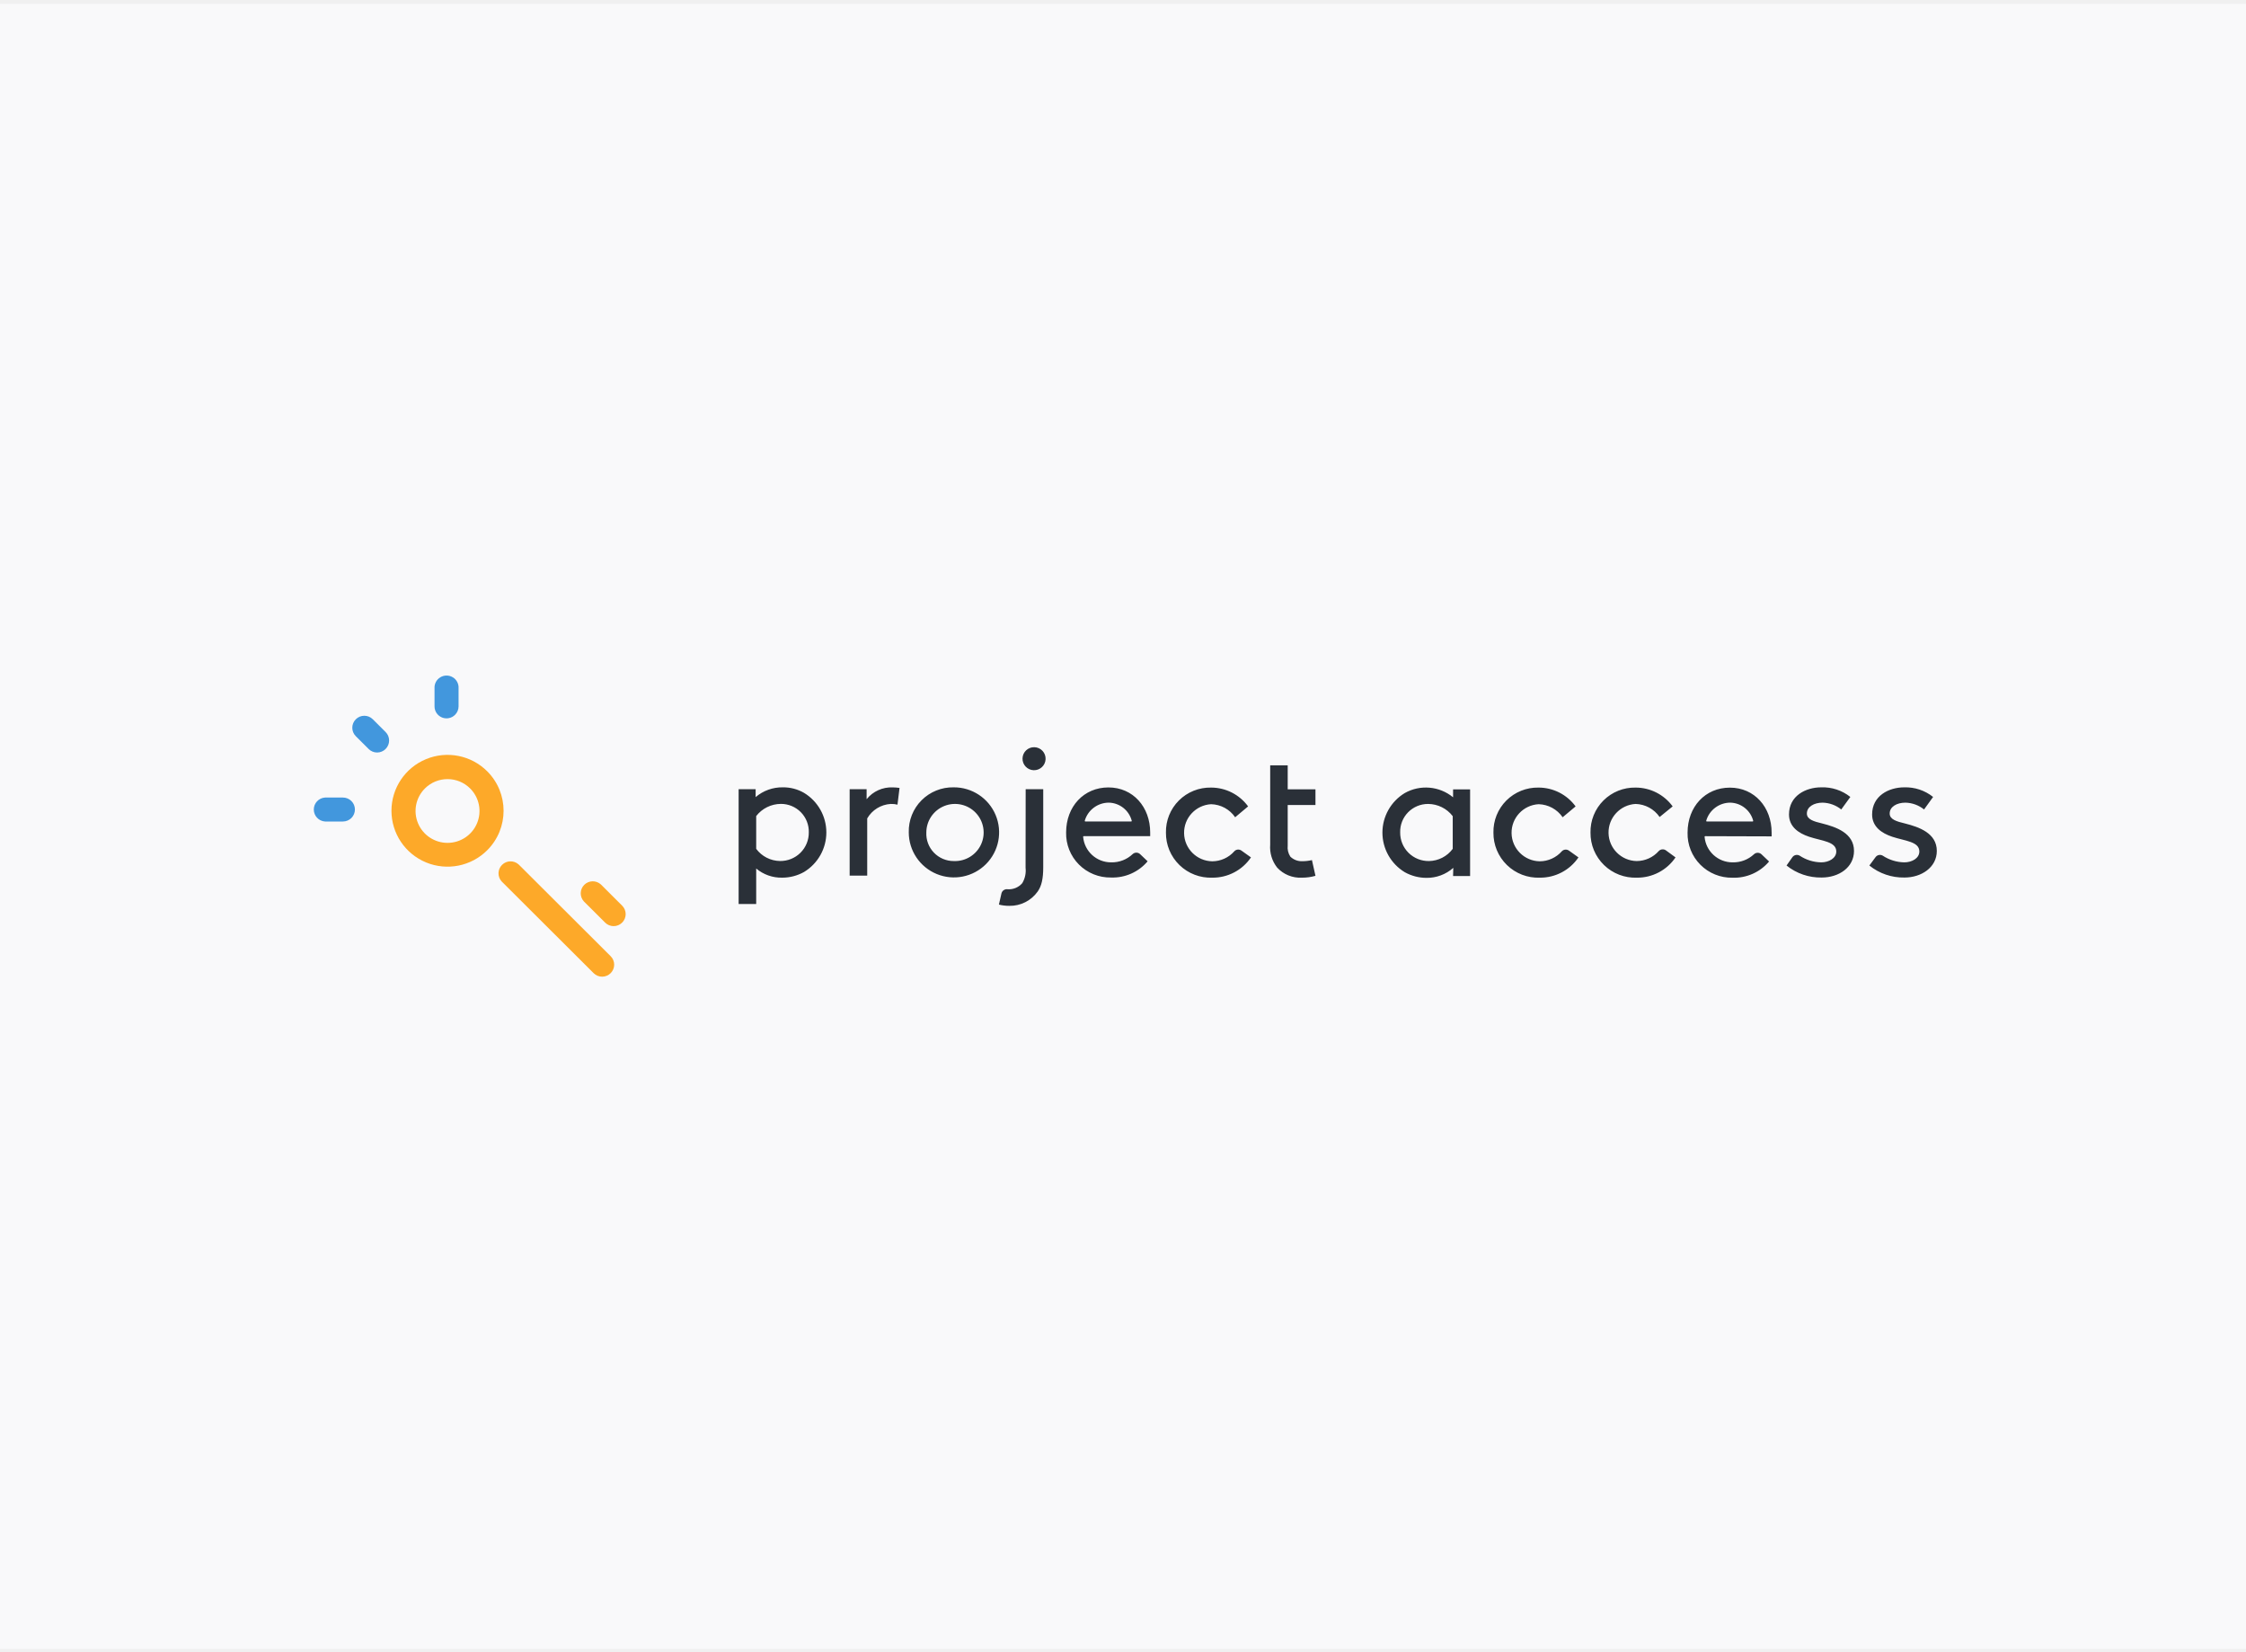
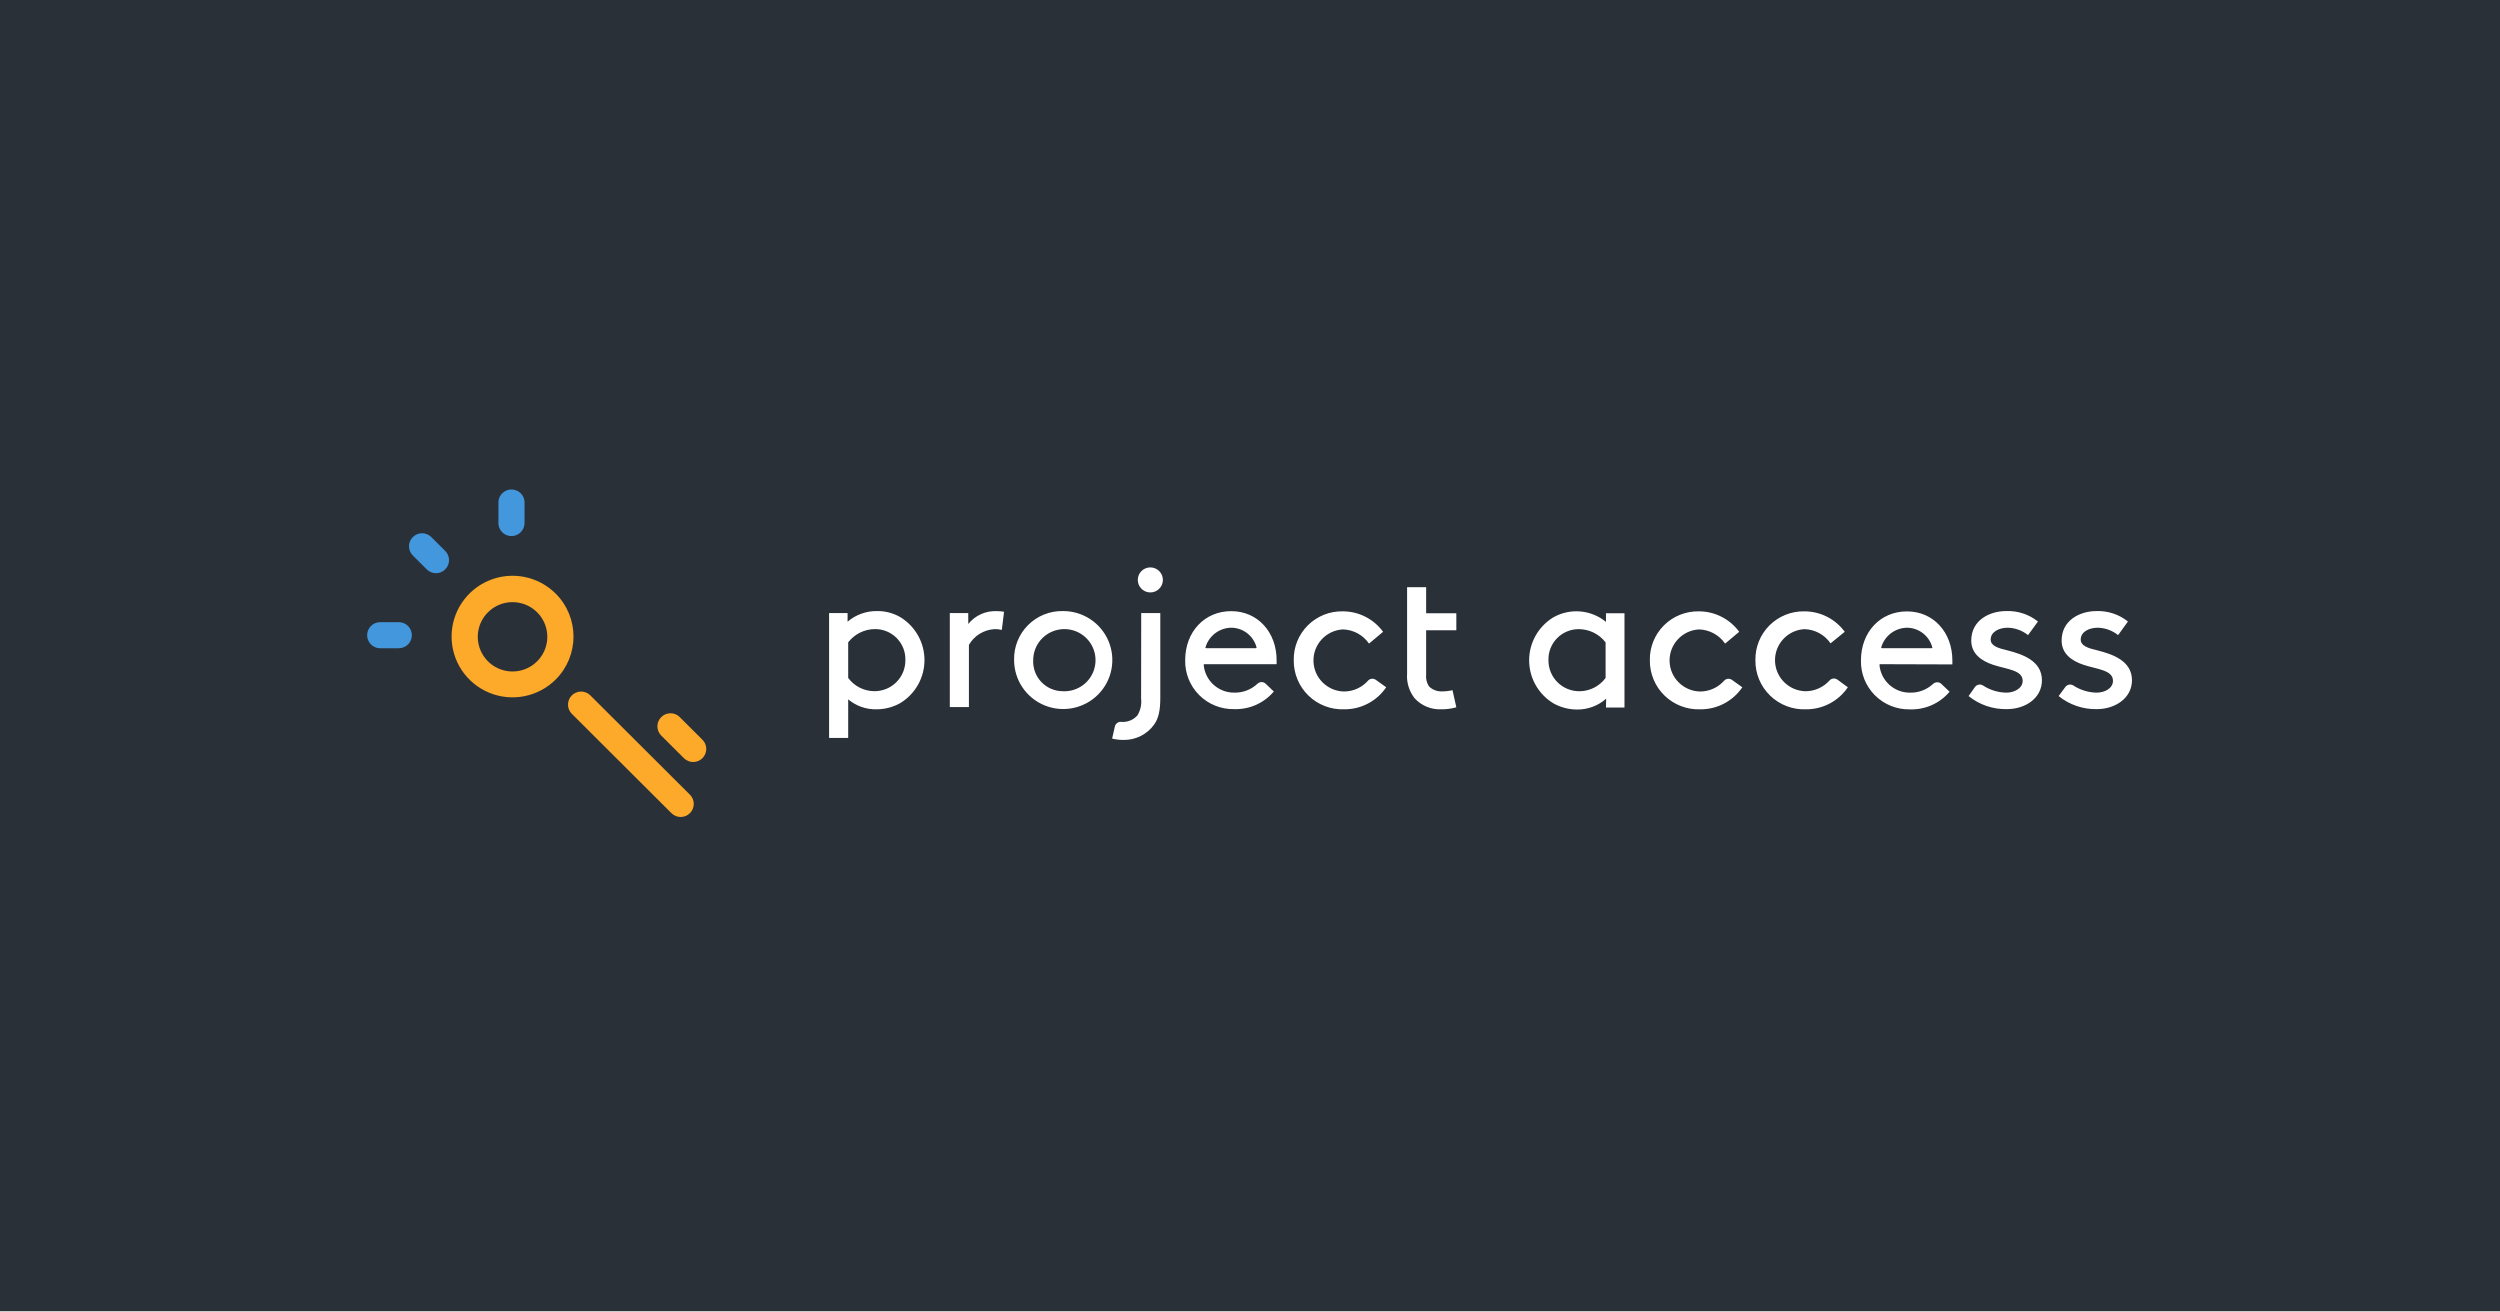
- <svg xmlns="http://www.w3.org/2000/svg" height="395" viewBox="0 0 537 395" width="537">
-   <g fill="none">
-     <path d="m0 .938h537v393.345h-537z" fill="#f9f9fa" />
-     <g transform="translate(74 161)">
-       <path d="m72 71.696c-.538.54-1.27.844-2.034.844s-1.496-.304-2.034-.844l-21.996-21.936c-1.031-1.135-.988-2.877.098-3.959 1.086-1.083 2.832-1.126 3.97-.097l21.996 21.936c.542.537.846 1.267.846 2.028 0 .762-.305 1.492-.846 2.028zm-29.52-29.38c-3.833 3.825-9.599 4.971-14.609 2.903-5.01-2.068-8.277-6.943-8.277-12.351s3.267-10.283 8.277-12.351c5.01-2.068 10.776-.923 14.609 2.903 5.229 5.219 5.229 13.677 0 18.896zm-14.88-14.791c-2.189 2.179-2.846 5.459-1.664 8.309 1.182 2.85 3.97 4.709 7.064 4.709s5.881-1.859 7.064-4.709c1.182-2.85.526-6.13-1.664-8.309-2.984-2.97-7.816-2.97-10.8 0zm47.148 32.084c-.538.54-1.27.844-2.034.844s-1.496-.304-2.034-.844l-5.088-5.074c-1.031-1.135-.988-2.877.098-3.959 1.086-1.083 2.832-1.126 3.97-.097l5.088 5.074c.542.537.846 1.267.846 2.028s-.305 1.492-.846 2.028z" fill="#fda929" />
-       <path d="m18.192 18.094c-.536.539-1.266.843-2.028.843s-1.492-.303-2.028-.843l-3.06-3.052c-1.123-1.117-1.126-2.931-.006-4.051 1.12-1.12 2.939-1.123 4.062-.006l3.06 3.052c.542.537.846 1.267.846 2.028s-.305 1.492-.846 2.028zm-8.172 16.503c-.544.535-1.276.836-2.04.838h-4.26c-1.515-.098-2.694-1.352-2.694-2.866s1.179-2.768 2.694-2.866h4.26c.763-.003 1.495.297 2.036.833.54.537.844 1.266.844 2.027-.002.762-.304 1.492-.84 2.034zm24.78-24.676c-.819.827-2.058 1.077-3.135.633-1.077-.444-1.778-1.493-1.773-2.655v-4.308c-.069-1.068.463-2.086 1.381-2.641.918-.555 2.069-.555 2.987 0 .918.555 1.45 1.573 1.381 2.641v4.296c.003.763-.299 1.495-.84 2.034z" fill="#4297dd" />
-       <path d="m273.468 46.517c-1.762 1.567-4.047 2.42-6.408 2.393-1.825-.002-3.618-.472-5.208-1.364-3.308-2.009-5.326-5.592-5.326-9.454 0-3.862 2.018-7.445 5.326-9.454 3.693-2.086 8.293-1.686 11.568 1.005v-1.891h4.068v20.715h-4.068zm-.132-12.29s0 0 0-.072c-1.405-1.831-3.581-2.909-5.892-2.92-1.801-.007-3.528.715-4.786 2-1.258 1.286-1.938 3.025-1.886 4.821-.02 1.824.701 3.579 1.998 4.866s3.061 1.996 4.89 1.967c2.245-.037 4.344-1.117 5.676-2.92 0 0 0 0 0-.072zm30.06 9.789c-2.068 3.061-5.539 4.882-9.24 4.847-2.923.108-5.762-.982-7.857-3.017-2.095-2.035-3.263-4.837-3.231-7.753-.063-2.875 1.055-5.651 3.094-7.685 2.039-2.034 4.823-3.148 7.706-3.086 3.499.005 6.786 1.677 8.844 4.5l-3.096 2.597c-1.303-1.9-3.441-3.061-5.748-3.123-3.679.207-6.535 3.28-6.464 6.954.071 3.674 3.044 6.635 6.728 6.7 2.022-.008 3.944-.879 5.28-2.393.447-.47 1.173-.542 1.704-.168zm23.208 0c-2.068 3.061-5.539 4.882-9.24 4.847-2.923.108-5.762-.982-7.857-3.017-2.095-2.035-3.263-4.837-3.231-7.753-.063-2.875 1.055-5.651 3.094-7.685 2.039-2.034 4.823-3.148 7.706-3.086 3.499.005 6.786 1.677 8.844 4.5l-3.12 2.537c-1.303-1.9-3.441-3.061-5.748-3.123-3.679.207-6.535 3.28-6.464 6.954s3.044 6.635 6.728 6.7c2.022-.011 3.943-.882 5.28-2.393.447-.47 1.173-.542 1.704-.168zm7.08-5.074c-.075.006-.132.069-.132.144.294 3.471 3.215 6.134 6.708 6.115 1.883.046 3.71-.645 5.088-1.927.509-.479 1.303-.479 1.812 0l1.812 1.723c-2.165 2.57-5.397 4-8.76 3.877-2.873.05-5.642-1.071-7.667-3.104-2.025-2.033-3.131-4.802-3.061-7.666 0-6.211 4.236-10.77 10.116-10.77s9.984 4.679 9.984 10.77c.019.295.019.591 0 .886zm.372-3.518h11.004c.037-.003.072-.021.095-.051.023-.03.032-.068.025-.105-.648-2.493-2.867-4.262-5.448-4.344-2.69-.011-5.059 1.764-5.796 4.344-.007.037.002.075.025.105.023.03.057.048.095.051zm20.472 8.569c.39-.569 1.154-.741 1.752-.395 1.531 1.016 3.321 1.573 5.16 1.604 1.8 0 3.6-.969 3.6-2.597 0-2.393-3.456-2.513-6.504-3.53-2.52-.838-4.8-2.393-4.8-5.325 0-4.452 3.984-6.486 7.692-6.486 2.525-.093 4.999.723 6.972 2.298l-2.172 2.992c-1.267-1.019-2.837-1.591-4.464-1.628-2.028 0-3.756.969-3.756 2.597 0 1.412 1.644 1.903 3.72 2.393 3.264.838 7.548 2.286 7.548 6.558 0 3.925-3.6 6.355-7.728 6.355-3.051.057-6.026-.96-8.4-2.872zm19.872 0c.386-.567 1.146-.74 1.74-.395 1.532 1.013 3.322 1.569 5.16 1.604 1.812 0 3.6-.969 3.6-2.597 0-2.393-3.444-2.513-6.492-3.53-2.52-.838-4.8-2.393-4.8-5.325 0-4.452 3.972-6.486 7.692-6.486 2.497-.076 4.939.739 6.888 2.298l-2.16 2.992c-1.267-1.019-2.837-1.591-4.464-1.628-2.04 0-3.756.969-3.756 2.597 0 1.412 1.632 1.903 3.708 2.393 3.276.838 7.56 2.286 7.56 6.558 0 3.925-3.672 6.355-7.728 6.355-3.052.061-6.028-.956-8.4-2.872zm-267.6 11.165h-4.2v-27.453h4.068v1.891c1.809-1.544 4.123-2.374 6.504-2.334 1.781-.022 3.535.437 5.076 1.328 3.308 2.009 5.326 5.592 5.326 9.454s-2.018 7.445-5.326 9.454c-1.594.894-3.391 1.364-5.22 1.364-2.275.053-4.49-.726-6.228-2.19zm0-13.272c-.005.028-.005.056 0 .084 1.334 1.798 3.433 2.873 5.676 2.908 1.831.032 3.598-.676 4.898-1.963 1.3-1.287 2.022-3.044 2.002-4.871.052-1.795-.629-3.535-1.886-4.821-1.258-1.286-2.985-2.008-4.786-2-2.312.01-4.491 1.083-5.904 2.908-.005.028-.005.056 0 .084zm33.78-10.483c-.534-.13-1.083-.186-1.632-.168-2.331.144-4.435 1.442-5.604 3.459v13.679h-4.2v-20.667h4.056v2.393c1.513-1.875 3.829-2.923 6.24-2.824.546.005 1.092.049 1.632.132zm13.44-4.141c4.374-.024 8.33 2.584 10.021 6.607 1.691 4.023.781 8.665-2.303 11.758-3.084 3.093-7.734 4.025-11.777 2.362-4.043-1.664-6.681-5.595-6.681-9.956-.076-2.869 1.029-5.643 3.058-7.678 2.029-2.035 4.805-3.152 7.682-3.092zm0 17.628c2.796.127 5.389-1.455 6.548-3.995s.653-5.529-1.28-7.549c-1.933-2.019-4.903-2.663-7.502-1.626-2.599 1.037-4.304 3.546-4.307 6.337-.085 1.783.566 3.523 1.802 4.814s2.948 2.021 4.738 2.019zm31.08-5.948c-.035 0-.069.014-.093.039-.025.025-.039.058-.039.093.288 3.476 3.211 6.145 6.708 6.127 1.912.046 3.765-.669 5.148-1.987.494-.446 1.246-.446 1.74 0l1.824 1.735c-2.162 2.566-5.389 3.996-8.748 3.877-2.875.053-5.647-1.067-7.674-3.1-2.028-2.033-3.135-4.804-3.066-7.671 0-6.211 4.236-10.77 10.116-10.77s9.984 4.679 9.984 10.77v.886zm.372-3.518h11.004c.037-.003.072-.021.095-.051.023-.03.032-.068.025-.105-.645-2.495-2.865-4.266-5.448-4.344-2.69-.011-5.059 1.764-5.796 4.344-.007.037.002.075.025.105.023.03.057.048.095.051zm39.624 8.592c-2.068 3.061-5.539 4.882-9.24 4.847-2.923.108-5.762-.982-7.857-3.017-2.095-2.035-3.263-4.837-3.231-7.753-.063-2.875 1.055-5.651 3.094-7.685 2.039-2.034 4.823-3.148 7.706-3.086 3.499.005 6.786 1.677 8.844 4.5l-3.096 2.597c-1.303-1.9-3.441-3.061-5.748-3.123-3.679.207-6.535 3.28-6.464 6.954.071 3.674 3.044 6.635 6.728 6.7 2.022-.008 3.944-.879 5.28-2.393.442-.481 1.176-.553 1.704-.168zm15.42 4.404c-1.065.304-2.168.453-3.276.443-2.215.108-4.364-.768-5.868-2.393-1.237-1.557-1.838-3.524-1.68-5.505v-9.478-3.746-5.732h4.188v5.732h6.636v3.746h-6.636v9.693c-.106.927.115 1.862.624 2.645.761.748 1.8 1.147 2.868 1.101.776.001 1.549-.087 2.304-.263zm-69.288-20.715h4.2v18.645c0 2.776-.396 4.5-1.32 5.816-1.555 2.201-4.105 3.488-6.804 3.435-.833.003-1.664-.097-2.472-.299l.612-2.693c.156-.615.733-1.03 1.368-.981 1.364.126 2.705-.413 3.6-1.448.665-1.112.944-2.412.792-3.698zm2.076-10.04c.741.019 1.443.333 1.948.874.506.54.772 1.26.74 1.999-.066 1.512-1.345 2.687-2.861 2.63-1.517-.057-2.703-1.324-2.655-2.837.048-1.513 1.311-2.703 2.828-2.665z" fill="#2a3038" />
-     </g>
-   </g>
+ <svg xmlns="http://www.w3.org/2000/svg" fill="none" height="150" viewBox="0 0 286 150" width="286">
+   <path d="m0 0h286v150h-286z" fill="#2a3038" />
+   <path d="m78.927 93.025c-.28.281-.661.439-1.058.439-.397 0-.778-.158-1.058-.439l-11.444-11.413c-.536-.59-.514-1.497.051-2.06.565-.563 1.474-.586 2.066-.051l11.444 11.413c.282.279.44.659.44 1.055s-.158.776-.44 1.055zm-15.359-15.286c-1.994 1.99-4.994 2.586-7.601 1.51-2.607-1.076-4.307-3.612-4.307-6.426 0-2.813 1.7-5.35 4.307-6.426 2.607-1.076 5.607-.48 7.601 1.51 2.721 2.716 2.721 7.116 0 9.832zm-7.742-7.696c-1.139 1.134-1.481 2.84-.866 4.323.615 1.483 2.066 2.45 3.675 2.45 1.609 0 3.06-.967 3.675-2.45.615-1.483.274-3.189-.866-4.323-1.552-1.545-4.066-1.545-5.619 0zm24.531 16.693c-.28.281-.661.439-1.058.439s-.778-.158-1.058-.439l-2.647-2.64c-.536-.59-.514-1.497.051-2.06s1.474-.586 2.066-.051l2.647 2.64c.282.279.44.659.44 1.055 0 .396-.159.776-.44 1.055z" fill="#fda929" />
+   <path d="m50.931 65.137c-.279.281-.659.439-1.055.439s-.776-.158-1.055-.439l-1.592-1.588c-.585-.581-.586-1.525-.003-2.108.583-.583 1.529-.584 2.113-.003l1.592 1.588c.282.279.44.659.44 1.055s-.159.776-.44 1.055zm-4.252 8.586c-.283.278-.664.435-1.061.436h-2.216c-.788-.051-1.402-.703-1.402-1.491 0-.788.613-1.44 1.402-1.491h2.216c.397-.002.778.154 1.059.434.281.279.439.659.439 1.054-.001.396-.158.776-.437 1.058zm12.893-12.839c-.426.43-1.071.56-1.631.329-.56-.231-.925-.777-.922-1.382v-2.241c-.036-.556.241-1.085.718-1.374s1.076-.289 1.554 0 .754.818.718 1.374v2.235c.002.397-.156.778-.437 1.058z" fill="#4297dd" />
+   <path d="m183.748 79.925c-.916.815-2.105 1.259-3.334 1.245-.949-.001-1.882-.245-2.709-.71-1.721-1.045-2.771-2.909-2.771-4.919 0-2.01 1.05-3.874 2.771-4.919 1.921-1.085 4.314-.877 6.018.523v-.984h2.117v10.778h-2.117zm-.068-6.395s0 0 0-.037c-.731-.953-1.863-1.514-3.066-1.519-.937-.004-1.835.372-2.49 1.041-.654.669-1.008 1.574-.981 2.508-.01.949.365 1.862 1.039 2.532.675.669 1.593 1.038 2.545 1.023 1.168-.019 2.26-.581 2.953-1.519 0 0 0 0 0-.037zm15.64 5.093c-1.076 1.593-2.882 2.54-4.808 2.522-1.52.056-2.998-.511-4.088-1.57-1.09-1.059-1.697-2.517-1.681-4.034-.033-1.496.549-2.94 1.61-3.998 1.061-1.058 2.509-1.638 4.009-1.605 1.821.003 3.531.873 4.602 2.341l-1.611 1.351c-.678-.989-1.79-1.593-2.991-1.625-1.914.108-3.4 1.706-3.363 3.618s1.584 3.452 3.501 3.486c1.052-.004 2.052-.457 2.747-1.245.233-.245.61-.282.886-.087zm12.074 0c-1.076 1.593-2.881 2.54-4.807 2.522-1.521.056-2.998-.511-4.088-1.57-1.09-1.059-1.697-2.517-1.681-4.034-.033-1.496.549-2.94 1.61-3.998 1.061-1.058 2.509-1.638 4.009-1.605 1.821.003 3.531.873 4.602 2.341l-1.624 1.32c-.678-.988-1.79-1.593-2.99-1.625-1.915.108-3.401 1.706-3.364 3.618s1.584 3.452 3.501 3.486c1.052-.006 2.051-.459 2.747-1.245.233-.245.611-.282.887-.087zm3.684-2.64c-.039.003-.069.036-.069.075.153 1.806 1.673 3.191 3.491 3.182.979.024 1.93-.336 2.647-1.002.264-.249.678-.249.943 0l.942.897c-1.126 1.337-2.808 2.081-4.557 2.017-1.495.026-2.936-.557-3.989-1.615-1.054-1.058-1.629-2.498-1.593-3.989 0-3.232 2.204-5.604 5.263-5.604s5.195 2.435 5.195 5.604c.009.153.009.307 0 .461zm.194-1.831h5.725c.019-.002.037-.011.049-.027.012-.015.017-.035.013-.054-.337-1.297-1.491-2.217-2.834-2.26-1.4-.006-2.632.918-3.016 2.26-.003.019.001.039.013.054.012.015.03.025.05.027zm10.651 4.458c.203-.296.601-.386.912-.205.796.529 1.728.818 2.684.834.937 0 1.873-.504 1.873-1.351 0-1.245-1.798-1.308-3.384-1.837-1.311-.436-2.497-1.245-2.497-2.771 0-2.316 2.073-3.375 4.002-3.375 1.314-.048 2.601.376 3.627 1.196l-1.13 1.557c-.659-.53-1.476-.828-2.322-.847-1.055 0-1.954.504-1.954 1.351 0 .735.855.99 1.935 1.245 1.698.436 3.927 1.189 3.927 3.412 0 2.042-1.873 3.306-4.021 3.306-1.587.03-3.135-.499-4.37-1.494zm10.339 0c.201-.295.596-.385.905-.205.798.527 1.729.816 2.685.834.943 0 1.873-.504 1.873-1.351 0-1.245-1.792-1.308-3.378-1.837-1.311-.436-2.497-1.245-2.497-2.771 0-2.316 2.067-3.375 4.002-3.375 1.299-.039 2.57.385 3.584 1.196l-1.124 1.557c-.659-.53-1.476-.828-2.323-.847-1.061 0-1.954.504-1.954 1.351 0 .735.849.99 1.93 1.245 1.704.436 3.933 1.189 3.933 3.412 0 2.042-1.911 3.306-4.021 3.306-1.588.032-3.136-.497-4.37-1.494zm-139.229 5.809h-2.185v-14.283h2.116v.984c.941-.803 2.145-1.235 3.384-1.214.927-.012 1.84.227 2.641.691 1.721 1.045 2.771 2.909 2.771 4.919 0 2.009-1.05 3.873-2.771 4.919-.829.465-1.764.71-2.716.71-1.183.028-2.336-.378-3.24-1.139zm0-6.905c-.003.014-.003.029 0 .044.694.936 1.786 1.495 2.953 1.513.953.017 1.872-.351 2.549-1.021.676-.67 1.052-1.584 1.041-2.534.027-.934-.327-1.839-.981-2.508-.655-.669-1.553-1.044-2.49-1.041-1.203.005-2.337.563-3.072 1.513-.003.014-.003.029 0 .044zm17.575-5.454c-.277-.068-.563-.097-.849-.087-1.212.075-2.307.75-2.915 1.8v7.117h-2.186v-10.753h2.111v1.245c.787-.976 1.992-1.521 3.246-1.469.285.002.568.025.849.069zm6.993-2.154c2.276-.013 4.334 1.345 5.214 3.438.879 2.093.406 4.508-1.198 6.117-1.605 1.609-4.024 2.094-6.128 1.229-2.103-.866-3.476-2.911-3.476-5.18-.039-1.492.536-2.936 1.591-3.995 1.056-1.059 2.5-1.64 3.997-1.609zm0 9.171c1.455.066 2.804-.757 3.407-2.079.603-1.322.34-2.877-.666-3.928-1.005-1.051-2.55-1.386-3.903-.846-1.352.539-2.239 1.845-2.241 3.297-.044.928.295 1.833.938 2.505.643.672 1.534 1.052 2.465 1.05zm16.171-3.095c-.019 0-.036.007-.049.02-.013.013-.02.03-.02.048.15 1.809 1.67 3.197 3.49 3.188.995.024 1.959-.348 2.679-1.034.256-.232.648-.232.905 0l.949.903c-1.125 1.335-2.804 2.079-4.552 2.017-1.495.028-2.938-.555-3.993-1.613-1.054-1.058-1.631-2.499-1.595-3.991 0-3.232 2.204-5.604 5.264-5.604 3.059 0 5.194 2.435 5.194 5.604v.461zm.193-1.831h5.725c.02-.002.038-.011.05-.027.012-.015.016-.035.013-.054-.336-1.298-1.491-2.219-2.835-2.26-1.399-.006-2.632.918-3.015 2.26-.004.019.001.039.013.054.012.015.03.025.049.027zm20.616 4.471c-1.076 1.593-2.882 2.54-4.807 2.522-1.521.056-2.998-.511-4.088-1.57-1.09-1.059-1.698-2.517-1.681-4.034-.033-1.496.548-2.94 1.609-3.998 1.061-1.058 2.51-1.638 4.01-1.605 1.82.003 3.53.873 4.601 2.341l-1.611 1.351c-.678-.989-1.79-1.593-2.99-1.625-1.915.108-3.4 1.706-3.364 3.618.037 1.912 1.584 3.452 3.501 3.486 1.052-.004 2.052-.457 2.747-1.245.23-.25.612-.287.887-.087zm8.023 2.291c-.554.158-1.128.236-1.705.23-1.152.056-2.27-.4-3.053-1.245-.643-.81-.956-1.833-.874-2.864v-4.931-1.949-2.982h2.179v2.982h3.453v1.949h-3.453v5.043c-.055.482.06.969.325 1.376.396.389.937.597 1.492.573.404.001.806-.045 1.199-.137zm-36.05-10.778h2.185v9.701c0 1.444-.206 2.341-.686 3.026-.809 1.145-2.136 1.815-3.54 1.787-.434.002-.866-.051-1.287-.156l.319-1.401c.081-.32.381-.536.712-.511.709.066 1.407-.215 1.873-.753.346-.579.491-1.255.412-1.924zm1.08-5.224c.386.01.751.173 1.014.455.263.281.402.656.385 1.04-.035.787-.7 1.398-1.489 1.368s-1.406-.689-1.381-1.476c.025-.787.682-1.407 1.471-1.387z" fill="#fff" />
</svg>
